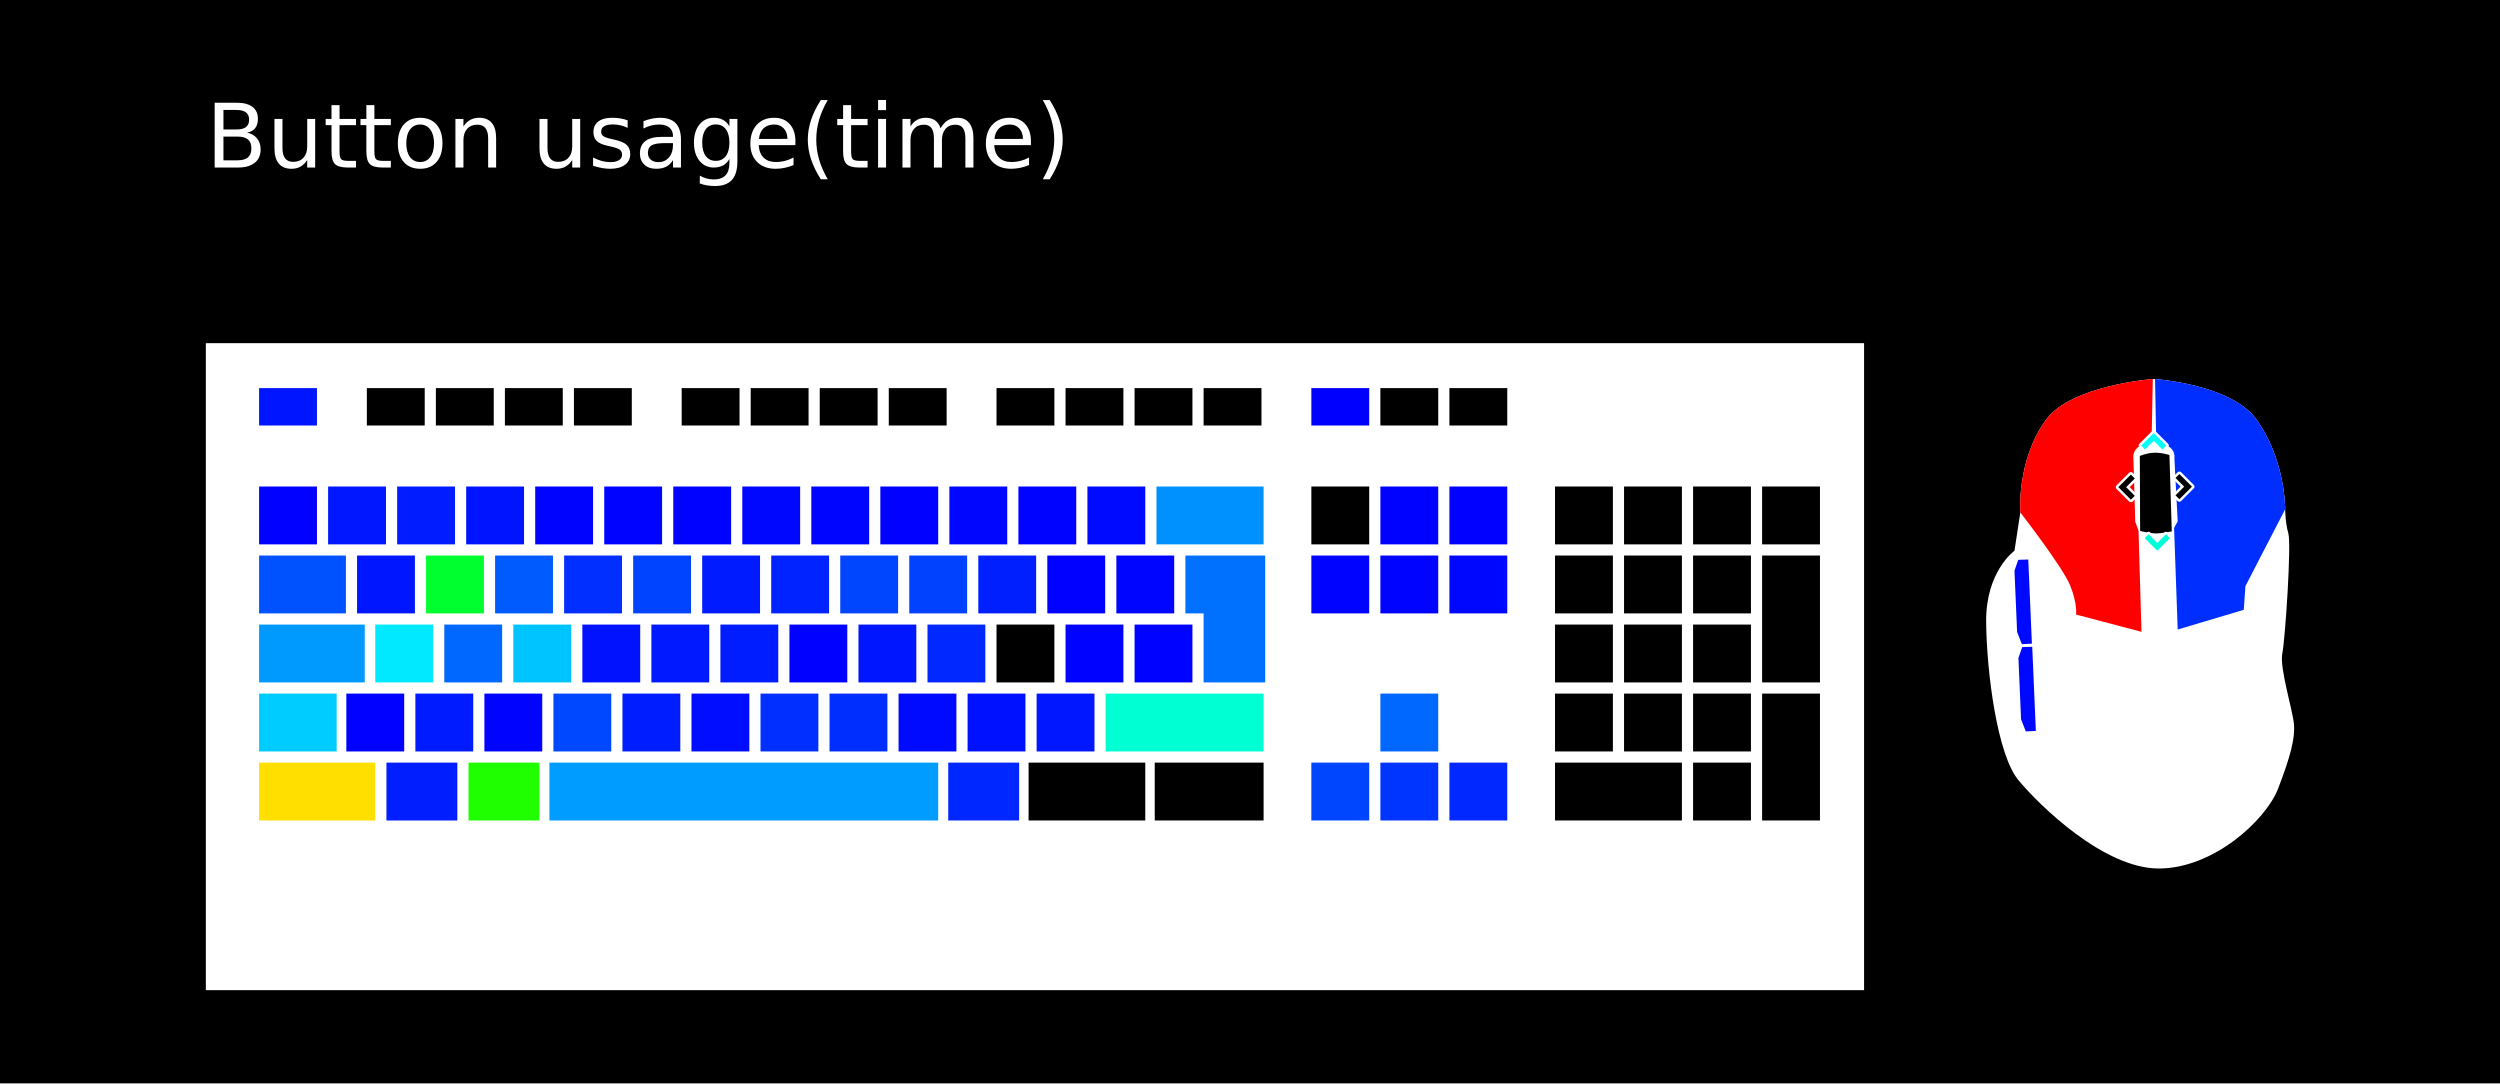
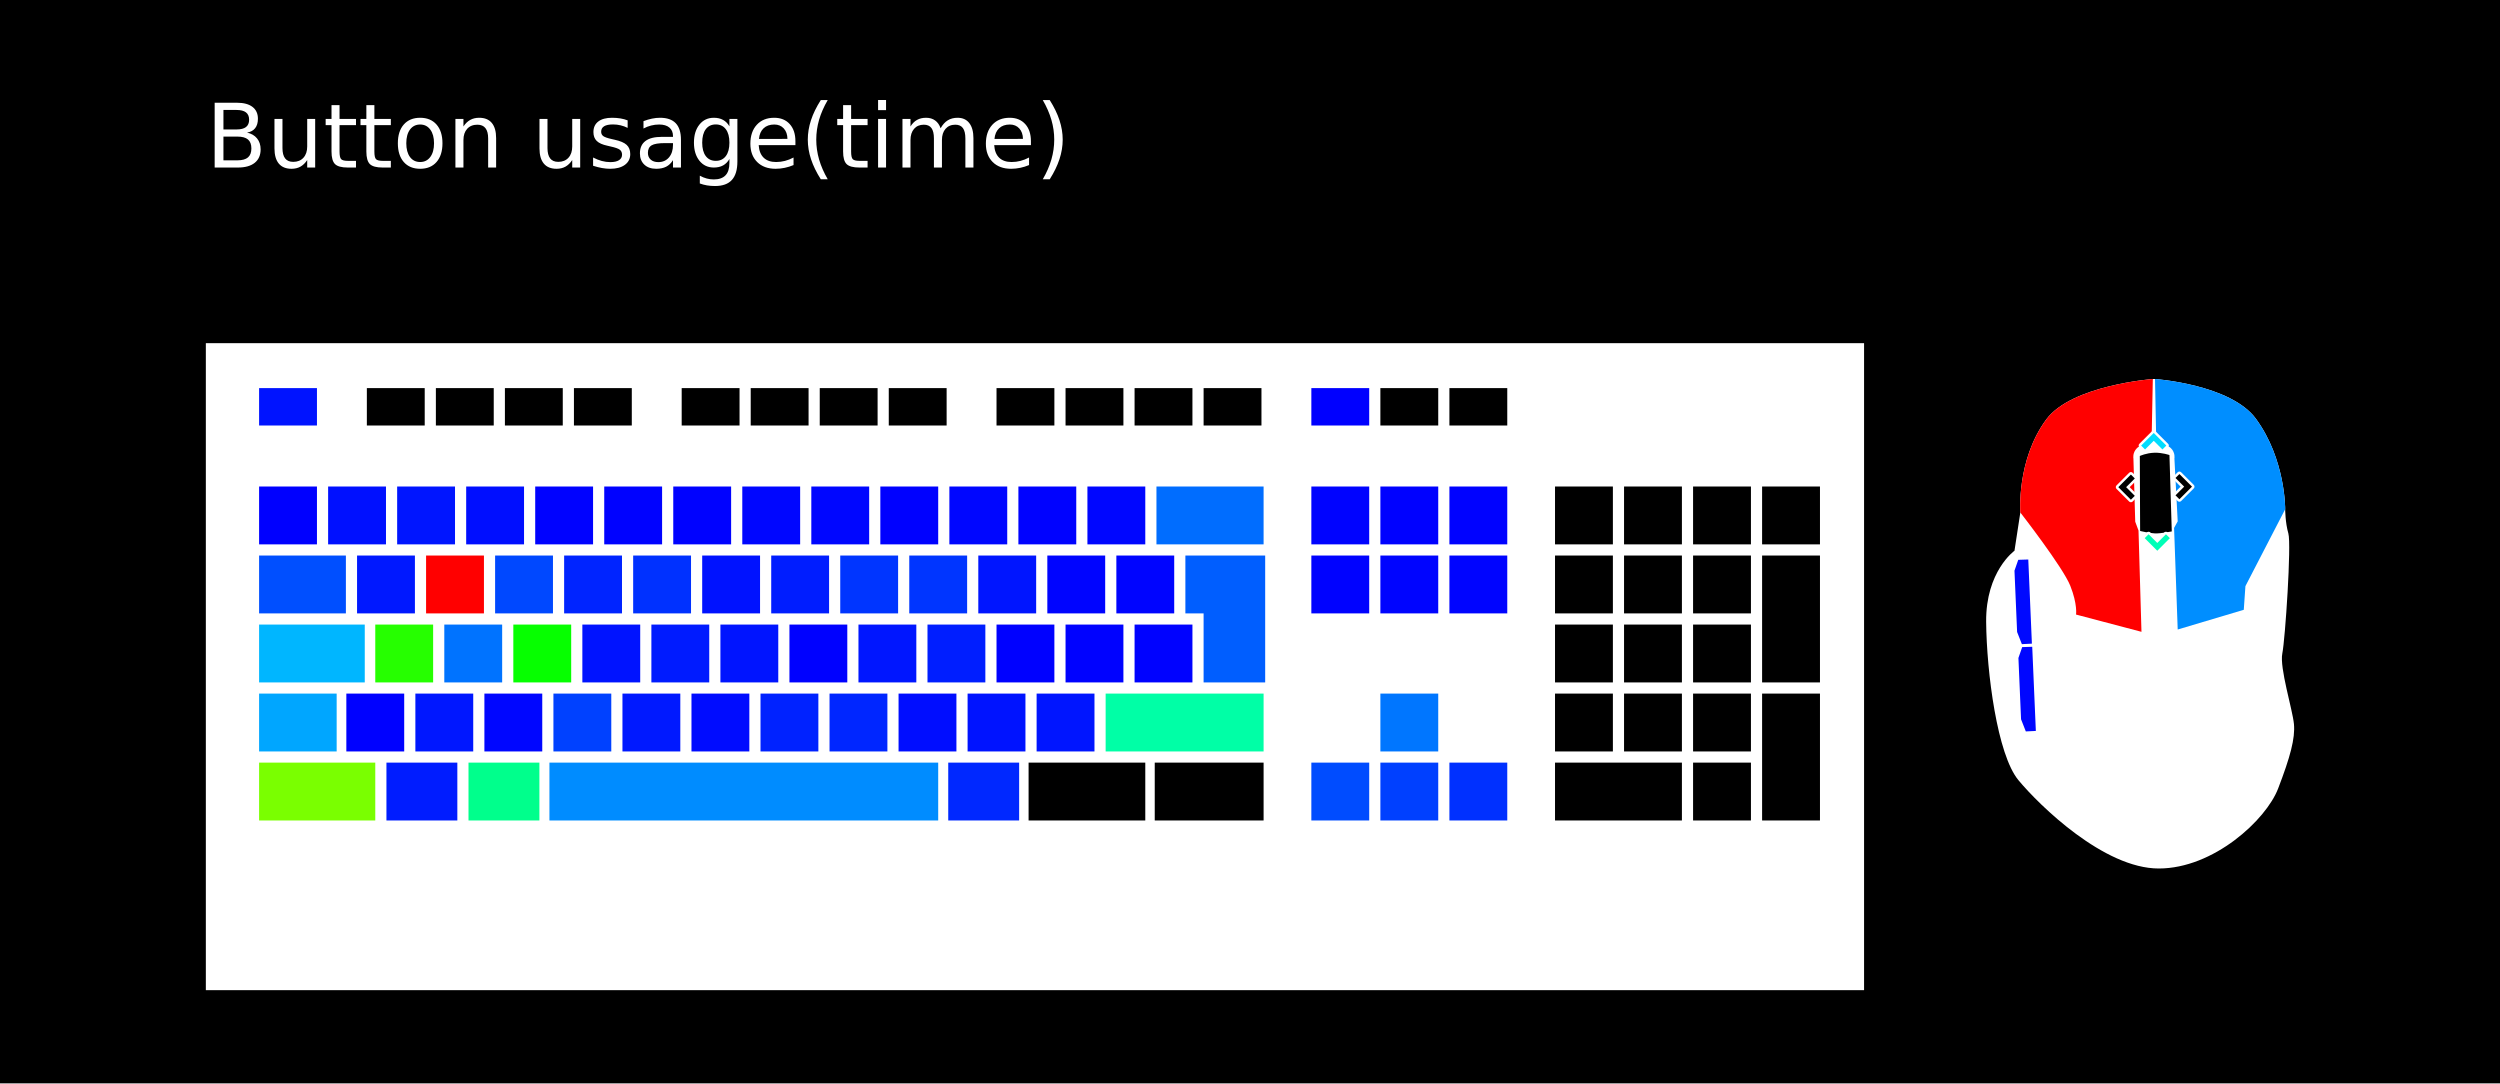
- <svg xmlns="http://www.w3.org/2000/svg" width="1500" height="650" id="svg1" space="preserve" viewBox="0 0 1500 650" version="1.1">
+ <svg xmlns="http://www.w3.org/2000/svg" id="svg1" height="650" viewBox="0 0 1500 650" version="1.1" width="1500" space="preserve">
  <defs id="defs1">
-     <rect y="37.872" width="1222.421" x="86.791" height="151.77" id="rect7" />
+     <rect width="1222.421" x="86.791" height="151.77" y="37.872" id="rect7" />
  </defs>
-   <g style="display:inline" id="BG">
-     <rect y="0" id="rect156" width="1500" style="fill:#000000;fill-opacity:1;stroke-width:6.464;stroke-linecap:round;stroke-linejoin:round" height="650" x="0" />
-     <rect id="rect1" y="205.904" height="388.192" x="123.504" style="display:inline;fill:#ffffff;fill-opacity:1;stroke-width:5.669;stroke-linecap:round;stroke-linejoin:round" width="994.938" />
-     <path style="display:inline;fill:#ffffff;fill-opacity:1;stroke-width:5.669;stroke-linecap:round;stroke-linejoin:round" id="path154" d="m 1291.688,227.404 c 0,0 -48.86,3.707 -64.008,24.361 -17.847,24.334 -15.484,55.723 -15.484,55.723 v 0.002 l -3.512,22.963 c 0,0 -17.271,12.335 -16.992,42.631 0.279,30.296 6.639,79.671 19.359,95.014 12.721,15.343 51.36,53.002 84.205,53.002 32.845,0 64.368,-29.082 71.621,-47.98 7.253,-18.899 10.321,-30.128 9.484,-38.775 -0.837,-8.648 -8.709,-33.726 -6.975,-42.248 1.734,-8.522 5.519,-65.547 3.627,-72.043 -1.892,-6.496 -1.893,-14.537 -1.893,-14.537 0,-0.168 0.242,-29.978 -17.555,-54.244 -15.148,-20.654 -60.557,-23.867 -60.557,-23.867 z" />
-     <text style="font-style:normal;font-variant:normal;font-weight:normal;font-stretch:normal;font-size:53.333px;line-height:1;font-family:'DejaVu Sans';-inkscape-font-specification:'DejaVu Sans';word-spacing:0px;writing-mode:lr-tb;direction:ltr;white-space:pre;shape-inside:url(#rect7);display:inline;fill:#ffffff;fill-opacity:1;stroke:none;stroke-width:2;stroke-linecap:round;stroke-linejoin:round;stroke-opacity:1;paint-order:normal" space="preserve" id="title" transform="translate(36.77526,22.12695)">
-       <tspan y="78.394" id="tspan1" x="86.791">Button usage </tspan>(time)</text>
+   <g id="BG" style="display:inline">
+     <rect y="0" style="fill:#000000;fill-opacity:1;stroke-width:6.464;stroke-linecap:round;stroke-linejoin:round" id="rect156" x="0" height="650" width="1500" />
+     <rect id="rect1" y="205.904" width="994.938" height="388.192" x="123.504" style="display:inline;fill:#ffffff;fill-opacity:1;stroke-width:5.669;stroke-linecap:round;stroke-linejoin:round" />
+     <path d="m 1291.688,227.404 c 0,0 -48.86,3.707 -64.008,24.361 -17.847,24.334 -15.484,55.723 -15.484,55.723 v 0.002 l -3.512,22.963 c 0,0 -17.271,12.335 -16.992,42.631 0.279,30.296 6.639,79.671 19.359,95.014 12.721,15.343 51.36,53.002 84.205,53.002 32.845,0 64.368,-29.082 71.621,-47.98 7.253,-18.899 10.321,-30.128 9.484,-38.775 -0.837,-8.648 -8.709,-33.726 -6.975,-42.248 1.734,-8.522 5.519,-65.547 3.627,-72.043 -1.892,-6.496 -1.893,-14.537 -1.893,-14.537 0,-0.168 0.242,-29.978 -17.555,-54.244 -15.148,-20.654 -60.557,-23.867 -60.557,-23.867 z" id="path154" style="display:inline;fill:#ffffff;fill-opacity:1;stroke-width:5.669;stroke-linecap:round;stroke-linejoin:round" />
+     <text id="title" style="font-style:normal;font-variant:normal;font-weight:normal;font-stretch:normal;font-size:53.333px;line-height:1;font-family:'DejaVu Sans';-inkscape-font-specification:'DejaVu Sans';word-spacing:0px;writing-mode:lr-tb;direction:ltr;white-space:pre;shape-inside:url(#rect7);display:inline;fill:#ffffff;fill-opacity:1;stroke:none;stroke-width:2;stroke-linecap:round;stroke-linejoin:round;stroke-opacity:1;paint-order:normal" transform="translate(36.77526,22.12695)" space="preserve">
+       <tspan x="86.791" y="78.394" id="tspan1">Button usage </tspan>(time)</text>
  </g>
-   <g id="buttons" style="fill:#000000;fill-opacity:1;stroke-width:0">
+   <g style="fill:#000000;fill-opacity:1;stroke-width:0" id="buttons">
    <path style="fill:#000000;fill-opacity:1;stroke-width:0;stroke-linecap:round;stroke-linejoin:round" d="m 869.644,232.863 h 34.716 v 22.442 h -34.716 z" id="KEY_PAUSE" />
    <path style="fill:#000000;fill-opacity:1;stroke-width:0;stroke-linecap:round;stroke-linejoin:round" id="KEY_SCROLLLOCK" d="m 828.228,232.863 h 34.716 v 22.442 h -34.716 z" />
-     <path style="fill:#0000FF;fill-opacity:1" id="KEY_SYSRQ" d="m 786.811,232.863 h 34.716 v 22.442 h -34.716 z" />
-     <path style="fill:#000000;fill-opacity:1;stroke-width:0;stroke-linecap:round;stroke-linejoin:round" d="m 722.16,232.863 h 34.716 v 22.442 h -34.716 z" id="KEY_F12" />
+     <path id="KEY_SYSRQ" d="m 786.811,232.863 h 34.716 v 22.442 h -34.716 z" style="fill:#0000FF;fill-opacity:1" />
+     <path d="m 722.16,232.863 h 34.716 v 22.442 h -34.716 z" style="fill:#000000;fill-opacity:1;stroke-width:0;stroke-linecap:round;stroke-linejoin:round" id="KEY_F12" />
    <path style="fill:#000000;fill-opacity:1;stroke-width:0;stroke-linecap:round;stroke-linejoin:round" d="m 680.744,232.863 h 34.716 v 22.442 h -34.716 z" id="KEY_F11" />
    <path id="KEY_F10" style="fill:#000000;fill-opacity:1;stroke-width:0;stroke-linecap:round;stroke-linejoin:round" d="m 639.327,232.863 h 34.716 v 22.442 h -34.716 z" />
-     <path d="m 597.911,232.863 h 34.716 v 22.442 h -34.716 z" id="KEY_F9" style="fill:#000000;fill-opacity:1;stroke-width:0;stroke-linecap:round;stroke-linejoin:round" />
-     <path d="m 533.259,232.863 h 34.716 v 22.442 h -34.716 z" style="fill:#000000;fill-opacity:1;stroke-width:0;stroke-linecap:round;stroke-linejoin:round" id="KEY_F8" />
-     <path d="m 491.843,232.863 h 34.716 v 22.442 h -34.716 z" style="fill:#000000;fill-opacity:1;stroke-width:0;stroke-linecap:round;stroke-linejoin:round" id="KEY_F7" />
-     <path id="KEY_F6" d="m 450.427,232.863 h 34.716 v 22.442 h -34.716 z" style="fill:#000000;fill-opacity:1;stroke-width:0;stroke-linecap:round;stroke-linejoin:round" />
+     <path style="fill:#000000;fill-opacity:1;stroke-width:0;stroke-linecap:round;stroke-linejoin:round" id="KEY_F9" d="m 597.911,232.863 h 34.716 v 22.442 h -34.716 z" />
+     <path id="KEY_F8" style="fill:#000000;fill-opacity:1;stroke-width:0;stroke-linecap:round;stroke-linejoin:round" d="m 533.259,232.863 h 34.716 v 22.442 h -34.716 z" />
+     <path id="KEY_F7" style="fill:#000000;fill-opacity:1;stroke-width:0;stroke-linecap:round;stroke-linejoin:round" d="m 491.843,232.863 h 34.716 v 22.442 h -34.716 z" />
+     <path d="m 450.427,232.863 h 34.716 v 22.442 h -34.716 z" id="KEY_F6" style="fill:#000000;fill-opacity:1;stroke-width:0;stroke-linecap:round;stroke-linejoin:round" />
    <path style="fill:#000000;fill-opacity:1;stroke-width:0;stroke-linecap:round;stroke-linejoin:round" d="m 409.01,232.863 h 34.716 v 22.442 h -34.716 z" id="KEY_F5" />
-     <path style="fill:#000000;fill-opacity:1;stroke-width:0;stroke-linecap:round;stroke-linejoin:round" d="m 344.359,232.863 h 34.716 v 22.442 h -34.716 z" id="KEY_F4" />
-     <path id="KEY_F3" style="fill:#000000;fill-opacity:1;stroke-width:0;stroke-linecap:round;stroke-linejoin:round" d="m 302.943,232.863 h 34.716 v 22.442 h -34.716 z" />
+     <path id="KEY_F4" style="fill:#000000;fill-opacity:1;stroke-width:0;stroke-linecap:round;stroke-linejoin:round" d="m 344.359,232.863 h 34.716 v 22.442 h -34.716 z" />
+     <path id="KEY_F3" d="m 302.943,232.863 h 34.716 v 22.442 h -34.716 z" style="fill:#000000;fill-opacity:1;stroke-width:0;stroke-linecap:round;stroke-linejoin:round" />
    <path style="fill:#000000;fill-opacity:1;stroke-width:0;stroke-linecap:round;stroke-linejoin:round" d="m 261.526,232.863 h 34.716 v 22.442 h -34.716 z" id="KEY_F2" />
-     <path id="KEY_F1" style="fill:#000000;fill-opacity:1;stroke-width:0;stroke-linecap:round;stroke-linejoin:round" d="m 220.11,232.863 h 34.716 v 22.442 H 220.11 Z" />
-     <path d="m 155.459,232.863 h 34.716 v 22.442 h -34.716 z" id="KEY_ESC" style="fill:#0015FF;fill-opacity:1" />
-     <path id="KEY_KPDOT" d="m 1015.848,457.571 h 34.716 v 34.716 h -34.716 z" style="fill:#000000;fill-opacity:1;stroke-width:0;stroke-linecap:round;stroke-linejoin:round" />
+     <path style="fill:#000000;fill-opacity:1;stroke-width:0;stroke-linecap:round;stroke-linejoin:round" d="m 220.11,232.863 h 34.716 v 22.442 H 220.11 Z" id="KEY_F1" />
+     <path style="fill:#0013FF;fill-opacity:1" id="KEY_ESC" d="m 155.459,232.863 h 34.716 v 22.442 h -34.716 z" />
+     <path d="m 1015.848,457.571 h 34.716 v 34.716 h -34.716 z" id="KEY_KPDOT" style="fill:#000000;fill-opacity:1;stroke-width:0;stroke-linecap:round;stroke-linejoin:round" />
    <path style="fill:#000000;fill-opacity:1;stroke-width:0;stroke-linecap:round;stroke-linejoin:round" d="m 933.015,457.571 h 76.132 v 34.716 h -76.132 z" id="KEY_KP0" />
-     <path style="fill:#0028FF;fill-opacity:1" d="m 869.644,457.571 h 34.716 v 34.716 h -34.716 z" id="KEY_RIGHT" />
-     <path d="m 828.228,457.571 h 34.716 v 34.716 h -34.716 z" style="fill:#0034FF;fill-opacity:1" id="KEY_DOWN" />
-     <path style="fill:#0045FF;fill-opacity:1" d="m 786.811,457.571 h 34.716 v 34.716 h -34.716 z" id="KEY_LEFT" />
-     <path d="m 692.842,457.571 h 65.315 v 34.716 h -65.315 z" id="KEY_RIGHTCTRL" style="fill:#000000;fill-opacity:1;stroke-width:0;stroke-linecap:round;stroke-linejoin:round" />
-     <path id="KEY_SPACE" style="fill:#009CFF;fill-opacity:1" d="M 329.663,457.571 H 562.922 V 492.288 H 329.663 Z" />
-     <path id="KEY_LEFTMETA" style="fill:#001EFF;fill-opacity:1" d="m 231.864,457.571 h 42.538 V 492.288 H 231.864 Z" />
-     <path style="fill:#FFDF00;fill-opacity:1" id="KEY_LEFTCTRL" d="M 155.459,457.571 H 225.164 v 34.716 h -69.705 z" />
-     <path d="m 1057.264,416.155 h 34.716 v 76.132 h -34.716 z" style="fill:#000000;fill-opacity:1;stroke-width:0;stroke-linecap:round;stroke-linejoin:round" id="KEY_KPENTER" />
-     <path d="m 1015.848,416.155 h 34.716 v 34.716 h -34.716 z" id="KEY_KP3" style="fill:#000000;fill-opacity:1;stroke-width:0;stroke-linecap:round;stroke-linejoin:round" />
-     <path d="m 974.431,416.155 h 34.716 v 34.716 h -34.716 z" id="KEY_KP2" style="fill:#000000;fill-opacity:1;stroke-width:0;stroke-linecap:round;stroke-linejoin:round" />
+     <path style="fill:#0030FF;fill-opacity:1" d="m 869.644,457.571 h 34.716 v 34.716 h -34.716 z" id="KEY_RIGHT" />
+     <path id="KEY_DOWN" style="fill:#0040FF;fill-opacity:1" d="m 828.228,457.571 h 34.716 v 34.716 h -34.716 z" />
+     <path style="fill:#004CFF;fill-opacity:1" id="KEY_LEFT" d="m 786.811,457.571 h 34.716 v 34.716 h -34.716 z" />
+     <path style="fill:#000000;fill-opacity:1;stroke-width:0;stroke-linecap:round;stroke-linejoin:round" id="KEY_RIGHTCTRL" d="m 692.842,457.571 h 65.315 v 34.716 h -65.315 z" />
+     <path d="M 329.663,457.571 H 562.922 V 492.288 H 329.663 Z" style="fill:#008CFF;fill-opacity:1" id="KEY_SPACE" />
+     <path d="m 231.864,457.571 h 42.538 V 492.288 H 231.864 Z" id="KEY_LEFTMETA" style="fill:#001CFF;fill-opacity:1" />
+     <path id="KEY_LEFTCTRL" d="M 155.459,457.571 H 225.164 v 34.716 h -69.705 z" style="fill:#7AFF00;fill-opacity:1" />
+     <path style="fill:#000000;fill-opacity:1;stroke-width:0;stroke-linecap:round;stroke-linejoin:round" id="KEY_KPENTER" d="m 1057.264,416.155 h 34.716 v 76.132 h -34.716 z" />
+     <path id="KEY_KP3" style="fill:#000000;fill-opacity:1;stroke-width:0;stroke-linecap:round;stroke-linejoin:round" d="m 1015.848,416.155 h 34.716 v 34.716 h -34.716 z" />
+     <path style="fill:#000000;fill-opacity:1;stroke-width:0;stroke-linecap:round;stroke-linejoin:round" d="m 974.431,416.155 h 34.716 v 34.716 h -34.716 z" id="KEY_KP2" />
    <path style="fill:#000000;fill-opacity:1;stroke-width:0;stroke-linecap:round;stroke-linejoin:round" d="m 933.015,416.155 h 34.716 v 34.716 h -34.716 z" id="KEY_KP1" />
-     <path id="KEY_UP" d="m 828.228,416.155 h 34.716 v 34.716 h -34.716 z" style="fill:#0068FF;fill-opacity:1" />
-     <path id="KEY_RIGHTSHIFT" d="m 663.385,416.155 h 94.771 v 34.716 h -94.771 z" style="fill:#00FFD2;fill-opacity:1" />
-     <path style="fill:#0017FF;fill-opacity:1" id="KEY_SLASH" d="m 621.969,416.155 h 34.716 v 34.716 h -34.716 z" />
-     <path d="m 580.553,416.155 h 34.716 v 34.716 h -34.716 z" style="fill:#0011FF;fill-opacity:1" id="KEY_DOT" />
-     <path style="fill:#000AFF;fill-opacity:1" id="KEY_COMMA" d="m 539.136,416.155 h 34.716 v 34.716 h -34.716 z" />
-     <path id="KEY_M" d="m 497.72,416.155 h 34.716 v 34.716 h -34.716 z" style="fill:#002EFF;fill-opacity:1" />
-     <path style="fill:#002FFF;fill-opacity:1" d="m 456.304,416.155 h 34.716 v 34.716 h -34.716 z" id="KEY_N" />
-     <path d="m 414.887,416.155 h 34.716 v 34.716 h -34.716 z" id="KEY_B" style="fill:#000DFF;fill-opacity:1" />
-     <path d="m 373.471,416.155 h 34.716 v 34.716 h -34.716 z" style="fill:#001DFF;fill-opacity:1" id="KEY_V" />
-     <path style="fill:#0048FF;fill-opacity:1" id="KEY_C" d="m 332.055,416.155 h 34.716 v 34.716 H 332.055 Z" />
-     <path d="m 290.638,416.155 h 34.716 v 34.716 h -34.716 z" id="KEY_X" style="fill:#0004FF;fill-opacity:1" />
-     <path d="m 249.222,416.155 h 34.716 v 34.716 h -34.716 z" style="fill:#001BFF;fill-opacity:1" id="KEY_Z" />
-     <path style="fill:#0001FF;fill-opacity:1" d="m 207.806,416.155 h 34.716 v 34.716 h -34.716 z" id="KEY_102ND" />
-     <path id="KEY_LEFTSHIFT" d="m 155.459,416.155 h 46.536 v 34.716 h -46.536 z" style="fill:#00CCFF;fill-opacity:1" />
-     <path id="KEY_KP6" style="fill:#000000;fill-opacity:1;stroke-width:0;stroke-linecap:round;stroke-linejoin:round" d="m 1015.848,374.739 h 34.716 v 34.716 h -34.716 z" />
-     <path id="KEY_KP5" style="fill:#000000;fill-opacity:1;stroke-width:0;stroke-linecap:round;stroke-linejoin:round" d="m 974.431,374.739 h 34.716 v 34.716 h -34.716 z" />
-     <path style="fill:#000000;fill-opacity:1;stroke-width:0;stroke-linecap:round;stroke-linejoin:round" d="m 933.015,374.739 h 34.716 v 34.716 h -34.716 z" id="KEY_KP4" />
-     <path id="KEY_BACKSLASH" style="fill:#0002FF;fill-opacity:1" d="m 680.744,374.739 h 34.716 v 34.716 h -34.716 z" />
-     <path id="KEY_APOSTROPHE" style="fill:#0002FF;fill-opacity:1" d="m 639.327,374.739 h 34.716 v 34.716 h -34.716 z" />
-     <path d="m 597.911,374.739 h 34.716 v 34.716 h -34.716 z" id="KEY_SEMICOLON" style="fill:#000000;fill-opacity:1;stroke-width:0;stroke-linecap:round;stroke-linejoin:round" />
-     <path d="m 556.495,374.739 h 34.716 v 34.716 h -34.716 z" style="fill:#0028FF;fill-opacity:1" id="KEY_L" />
-     <path d="m 515.078,374.739 h 34.716 v 34.716 h -34.716 z" id="KEY_K" style="fill:#0016FF;fill-opacity:1" />
-     <path style="fill:#0001FF;fill-opacity:1" id="KEY_J" d="m 473.662,374.739 h 34.716 v 34.716 h -34.716 z" />
-     <path style="fill:#001DFF;fill-opacity:1" d="m 432.246,374.739 h 34.716 v 34.716 H 432.246 Z" id="KEY_H" />
-     <path id="KEY_G" style="fill:#0019FF;fill-opacity:1" d="m 390.829,374.739 h 34.716 v 34.716 h -34.716 z" />
-     <path style="fill:#0012FF;fill-opacity:1" d="m 349.413,374.739 h 34.716 v 34.716 h -34.716 z" id="KEY_F" />
-     <path d="m 307.997,374.739 h 34.716 v 34.716 h -34.716 z" id="KEY_D" style="fill:#00C4FF;fill-opacity:1" />
-     <path id="KEY_S" d="m 266.58,374.739 h 34.716 v 34.716 h -34.716 z" style="fill:#0067FF;fill-opacity:1" />
-     <path style="fill:#00E9FF;fill-opacity:1" d="m 225.164,374.739 h 34.716 v 34.716 H 225.164 Z" id="KEY_A" />
-     <path id="KEY_CAPSLOCK" style="fill:#009AFF;fill-opacity:1" d="m 155.459,374.739 h 63.399 v 34.716 h -63.399 z" />
-     <path id="KEY_KPPLUS" style="fill:#000000;fill-opacity:1;stroke-width:0;stroke-linecap:round;stroke-linejoin:round" d="m 1057.264,333.322 h 34.716 v 76.132 h -34.716 z" />
-     <path d="m 1015.848,333.322 h 34.716 v 34.716 h -34.716 z" style="fill:#000000;fill-opacity:1;stroke-width:0;stroke-linecap:round;stroke-linejoin:round" id="KEY_KP9" />
+     <path id="KEY_UP" d="m 828.228,416.155 h 34.716 v 34.716 h -34.716 z" style="fill:#0076FF;fill-opacity:1" />
+     <path d="m 663.385,416.155 h 94.771 v 34.716 h -94.771 z" id="KEY_RIGHTSHIFT" style="fill:#00FFA6;fill-opacity:1" />
+     <path style="fill:#0015FF;fill-opacity:1" d="m 621.969,416.155 h 34.716 v 34.716 h -34.716 z" id="KEY_SLASH" />
+     <path style="fill:#0013FF;fill-opacity:1" d="m 580.553,416.155 h 34.716 v 34.716 h -34.716 z" id="KEY_DOT" />
+     <path id="KEY_COMMA" d="m 539.136,416.155 h 34.716 v 34.716 h -34.716 z" style="fill:#000DFF;fill-opacity:1" />
+     <path d="m 497.72,416.155 h 34.716 v 34.716 h -34.716 z" id="KEY_M" style="fill:#0026FF;fill-opacity:1" />
+     <path d="m 456.304,416.155 h 34.716 v 34.716 h -34.716 z" id="KEY_N" style="fill:#0022FF;fill-opacity:1" />
+     <path style="fill:#000CFF;fill-opacity:1" d="m 414.887,416.155 h 34.716 v 34.716 h -34.716 z" id="KEY_B" />
+     <path id="KEY_V" d="m 373.471,416.155 h 34.716 v 34.716 h -34.716 z" style="fill:#0019FF;fill-opacity:1" />
+     <path id="KEY_C" style="fill:#0041FF;fill-opacity:1" d="m 332.055,416.155 h 34.716 v 34.716 H 332.055 Z" />
+     <path style="fill:#0006FF;fill-opacity:1" d="m 290.638,416.155 h 34.716 v 34.716 h -34.716 z" id="KEY_X" />
+     <path style="fill:#0017FF;fill-opacity:1" d="m 249.222,416.155 h 34.716 v 34.716 h -34.716 z" id="KEY_Z" />
+     <path d="m 207.806,416.155 h 34.716 v 34.716 h -34.716 z" id="KEY_102ND" style="fill:#0001FF;fill-opacity:1" />
+     <path style="fill:#00A6FF;fill-opacity:1" id="KEY_LEFTSHIFT" d="m 155.459,416.155 h 46.536 v 34.716 h -46.536 z" />
+     <path id="KEY_KP6" d="m 1015.848,374.739 h 34.716 v 34.716 h -34.716 z" style="fill:#000000;fill-opacity:1;stroke-width:0;stroke-linecap:round;stroke-linejoin:round" />
+     <path d="m 974.431,374.739 h 34.716 v 34.716 h -34.716 z" id="KEY_KP5" style="fill:#000000;fill-opacity:1;stroke-width:0;stroke-linecap:round;stroke-linejoin:round" />
+     <path style="fill:#000000;fill-opacity:1;stroke-width:0;stroke-linecap:round;stroke-linejoin:round" id="KEY_KP4" d="m 933.015,374.739 h 34.716 v 34.716 h -34.716 z" />
+     <path id="KEY_BACKSLASH" d="m 680.744,374.739 h 34.716 v 34.716 h -34.716 z" style="fill:#0002FF;fill-opacity:1" />
+     <path d="m 639.327,374.739 h 34.716 v 34.716 h -34.716 z" style="fill:#0002FF;fill-opacity:1" id="KEY_APOSTROPHE" />
+     <path style="fill:#0001FF;fill-opacity:1" id="KEY_SEMICOLON" d="m 597.911,374.739 h 34.716 v 34.716 h -34.716 z" />
+     <path id="KEY_L" d="m 556.495,374.739 h 34.716 v 34.716 h -34.716 z" style="fill:#001EFF;fill-opacity:1" />
+     <path style="fill:#0016FF;fill-opacity:1" id="KEY_K" d="m 515.078,374.739 h 34.716 v 34.716 h -34.716 z" />
+     <path d="m 473.662,374.739 h 34.716 v 34.716 h -34.716 z" id="KEY_J" style="fill:#0001FF;fill-opacity:1" />
+     <path style="fill:#0014FF;fill-opacity:1" d="m 432.246,374.739 h 34.716 v 34.716 H 432.246 Z" id="KEY_H" />
+     <path d="m 390.829,374.739 h 34.716 v 34.716 h -34.716 z" id="KEY_G" style="fill:#001BFF;fill-opacity:1" />
+     <path id="KEY_F" d="m 349.413,374.739 h 34.716 v 34.716 h -34.716 z" style="fill:#0013FF;fill-opacity:1" />
+     <path id="KEY_D" d="m 307.997,374.739 h 34.716 v 34.716 h -34.716 z" style="fill:#06FF00;fill-opacity:1" />
+     <path d="m 266.58,374.739 h 34.716 v 34.716 h -34.716 z" style="fill:#0073FF;fill-opacity:1" id="KEY_S" />
+     <path style="fill:#26FF00;fill-opacity:1" d="m 225.164,374.739 h 34.716 v 34.716 H 225.164 Z" id="KEY_A" />
+     <path id="KEY_CAPSLOCK" style="fill:#00B6FF;fill-opacity:1" d="m 155.459,374.739 h 63.399 v 34.716 h -63.399 z" />
+     <path d="m 1057.264,333.322 h 34.716 v 76.132 h -34.716 z" style="fill:#000000;fill-opacity:1;stroke-width:0;stroke-linecap:round;stroke-linejoin:round" id="KEY_KPPLUS" />
+     <path style="fill:#000000;fill-opacity:1;stroke-width:0;stroke-linecap:round;stroke-linejoin:round" d="m 1015.848,333.322 h 34.716 v 34.716 h -34.716 z" id="KEY_KP9" />
    <path style="fill:#000000;fill-opacity:1;stroke-width:0;stroke-linecap:round;stroke-linejoin:round" id="KEY_KP8" d="m 974.431,333.322 h 34.716 v 34.716 h -34.716 z" />
-     <path id="KEY_KP7" style="fill:#000000;fill-opacity:1;stroke-width:0;stroke-linecap:round;stroke-linejoin:round" d="m 933.015,333.322 h 34.716 v 34.716 h -34.716 z" />
-     <path id="KEY_PAGEDOWN" style="fill:#0007FF;fill-opacity:1" d="m 869.644,333.322 h 34.716 v 34.716 h -34.716 z" />
-     <path id="KEY_END" d="m 828.228,333.322 h 34.716 v 34.716 h -34.716 z" style="fill:#0003FF;fill-opacity:1" />
-     <path style="fill:#0003FF;fill-opacity:1" d="m 786.811,333.322 h 34.716 v 34.716 h -34.716 z" id="KEY_DELETE" />
-     <path d="m 711.229,333.323 v 34.717 h 10.93 v 41.416 h 36.949 v -76.133 h -13.162 -23.787 z" style="fill:#0071FF;fill-opacity:1" id="KEY_ENTER" />
-     <path style="fill:#0005FF;fill-opacity:1" id="KEY_RIGHTBRACE" d="m 669.813,333.322 h 34.716 v 34.716 h -34.716 z" />
-     <path id="KEY_LEFTBRACE" style="fill:#0001FF;fill-opacity:1" d="m 628.396,333.322 h 34.716 v 34.716 h -34.716 z" />
-     <path d="m 586.98,333.322 h 34.716 v 34.716 h -34.716 z" style="fill:#001FFF;fill-opacity:1" id="KEY_P" />
-     <path d="m 545.564,333.322 h 34.716 v 34.716 h -34.716 z" style="fill:#0042FF;fill-opacity:1" id="KEY_O" />
-     <path d="m 504.147,333.322 h 34.716 v 34.716 h -34.716 z" style="fill:#0045FF;fill-opacity:1" id="KEY_I" />
-     <path id="KEY_U" d="m 462.731,333.322 h 34.716 v 34.716 h -34.716 z" style="fill:#0023FF;fill-opacity:1" />
-     <path style="fill:#001BFF;fill-opacity:1" d="m 421.315,333.322 h 34.716 v 34.716 h -34.716 z" id="KEY_Y" />
-     <path style="fill:#0044FF;fill-opacity:1" d="m 379.898,333.322 h 34.716 v 34.716 h -34.716 z" id="KEY_T" />
-     <path style="fill:#002FFF;fill-opacity:1" d="m 338.482,333.322 h 34.716 v 34.716 H 338.482 Z" id="KEY_R" />
-     <path style="fill:#005BFF;fill-opacity:1" id="KEY_E" d="M 297.066,333.322 H 331.782 v 34.716 h -34.716 z" />
-     <path style="fill:#00FF2F;fill-opacity:1" id="KEY_W" d="m 255.649,333.322 h 34.716 v 34.716 h -34.716 z" />
-     <path d="m 214.233,333.322 h 34.716 v 34.716 h -34.716 z" id="KEY_Q" style="fill:#0016FF;fill-opacity:1" />
-     <path style="fill:#0051FF;fill-opacity:1" id="KEY_TAB" d="m 155.459,333.322 h 52.074 v 34.716 h -52.074 z" />
-     <path d="m 1057.264,291.906 h 34.716 v 34.716 h -34.716 z" id="KEY_KPMINUS" style="fill:#000000;fill-opacity:1;stroke-width:0;stroke-linecap:round;stroke-linejoin:round" />
-     <path id="KEY_KPASTERISK" d="m 1015.848,291.906 h 34.716 v 34.716 h -34.716 z" style="fill:#000000;fill-opacity:1;stroke-width:0;stroke-linecap:round;stroke-linejoin:round" />
+     <path style="fill:#000000;fill-opacity:1;stroke-width:0;stroke-linecap:round;stroke-linejoin:round" d="m 933.015,333.322 h 34.716 v 34.716 h -34.716 z" id="KEY_KP7" />
+     <path d="m 869.644,333.322 h 34.716 v 34.716 h -34.716 z" id="KEY_PAGEDOWN" style="fill:#0004FF;fill-opacity:1" />
+     <path id="KEY_END" d="m 828.228,333.322 h 34.716 v 34.716 h -34.716 z" style="fill:#0004FF;fill-opacity:1" />
+     <path d="m 786.811,333.322 h 34.716 v 34.716 h -34.716 z" style="fill:#0002FF;fill-opacity:1" id="KEY_DELETE" />
+     <path id="KEY_ENTER" style="fill:#005EFF;fill-opacity:1" d="m 711.229,333.323 v 34.717 h 10.93 v 41.416 h 36.949 v -76.133 h -13.162 -23.787 z" />
+     <path style="fill:#0004FF;fill-opacity:1" d="m 669.813,333.322 h 34.716 v 34.716 h -34.716 z" id="KEY_RIGHTBRACE" />
+     <path id="KEY_LEFTBRACE" d="m 628.396,333.322 h 34.716 v 34.716 h -34.716 z" style="fill:#0004FF;fill-opacity:1" />
+     <path d="m 586.98,333.322 h 34.716 v 34.716 h -34.716 z" style="fill:#0015FF;fill-opacity:1" id="KEY_P" />
+     <path style="fill:#0035FF;fill-opacity:1" d="m 545.564,333.322 h 34.716 v 34.716 h -34.716 z" id="KEY_O" />
+     <path style="fill:#0035FF;fill-opacity:1" d="m 504.147,333.322 h 34.716 v 34.716 h -34.716 z" id="KEY_I" />
+     <path style="fill:#001DFF;fill-opacity:1" id="KEY_U" d="m 462.731,333.322 h 34.716 v 34.716 h -34.716 z" />
+     <path d="m 421.315,333.322 h 34.716 v 34.716 h -34.716 z" id="KEY_Y" style="fill:#0012FF;fill-opacity:1" />
+     <path id="KEY_T" d="m 379.898,333.322 h 34.716 v 34.716 h -34.716 z" style="fill:#0031FF;fill-opacity:1" />
+     <path id="KEY_R" style="fill:#0024FF;fill-opacity:1" d="m 338.482,333.322 h 34.716 v 34.716 H 338.482 Z" />
+     <path style="fill:#0048FF;fill-opacity:1" d="M 297.066,333.322 H 331.782 v 34.716 h -34.716 z" id="KEY_E" />
+     <path style="fill:#FF0000;fill-opacity:1" d="m 255.649,333.322 h 34.716 v 34.716 h -34.716 z" id="KEY_W" />
+     <path id="KEY_Q" d="m 214.233,333.322 h 34.716 v 34.716 h -34.716 z" style="fill:#0018FF;fill-opacity:1" />
+     <path style="fill:#004FFF;fill-opacity:1" id="KEY_TAB" d="m 155.459,333.322 h 52.074 v 34.716 h -52.074 z" />
+     <path id="KEY_KPMINUS" d="m 1057.264,291.906 h 34.716 v 34.716 h -34.716 z" style="fill:#000000;fill-opacity:1;stroke-width:0;stroke-linecap:round;stroke-linejoin:round" />
+     <path d="m 1015.848,291.906 h 34.716 v 34.716 h -34.716 z" id="KEY_KPASTERISK" style="fill:#000000;fill-opacity:1;stroke-width:0;stroke-linecap:round;stroke-linejoin:round" />
    <path style="fill:#000000;fill-opacity:1;stroke-width:0;stroke-linecap:round;stroke-linejoin:round" d="m 974.431,291.906 h 34.716 v 34.716 h -34.716 z" id="KEY_KPSLASH" />
-     <path d="m 933.015,291.906 h 34.716 v 34.716 h -34.716 z" id="KEY_NUMLOCK" style="fill:#000000;fill-opacity:1;stroke-width:0;stroke-linecap:round;stroke-linejoin:round" />
-     <path d="m 869.644,291.906 h 34.716 v 34.716 h -34.716 z" id="KEY_PAGEUP" style="fill:#0001FF;fill-opacity:1" />
-     <path d="m 828.228,291.906 h 34.716 v 34.716 h -34.716 z" id="KEY_HOME" style="fill:#0002FF;fill-opacity:1" />
-     <path id="KEY_INSERT" style="fill:#000000;fill-opacity:1;stroke-width:0;stroke-linecap:round;stroke-linejoin:round" d="m 786.811,291.906 h 34.716 v 34.716 h -34.716 z" />
-     <path id="KEY_BACKSPACE" d="m 693.871,291.906 h 64.286 v 34.716 h -64.286 z" style="fill:#0091FF;fill-opacity:1" />
-     <path id="KEY_EQUAL" d="m 652.454,291.906 h 34.716 v 34.716 h -34.716 z" style="fill:#000AFF;fill-opacity:1" />
-     <path d="m 611.038,291.906 h 34.716 v 34.716 h -34.716 z" id="KEY_MINUS" style="fill:#0003FF;fill-opacity:1" />
-     <path style="fill:#0006FF;fill-opacity:1" d="m 569.622,291.906 h 34.716 v 34.716 h -34.716 z" id="KEY_0" />
-     <path style="fill:#0001FF;fill-opacity:1" d="m 528.205,291.906 h 34.716 v 34.716 h -34.716 z" id="KEY_9" />
-     <path d="m 486.789,291.906 h 34.716 v 34.716 h -34.716 z" style="fill:#0005FF;fill-opacity:1" id="KEY_8" />
-     <path id="KEY_7" style="fill:#0007FF;fill-opacity:1" d="m 445.373,291.906 h 34.716 v 34.716 H 445.373 Z" />
-     <path style="fill:#0002FF;fill-opacity:1" d="m 403.956,291.906 h 34.716 v 34.716 h -34.716 z" id="KEY_6" />
-     <path d="m 362.54,291.906 h 34.716 v 34.716 h -34.716 z" id="KEY_5" style="fill:#0003FF;fill-opacity:1" />
-     <path d="m 321.124,291.906 h 34.716 v 34.716 h -34.716 z" style="fill:#0004FF;fill-opacity:1" id="KEY_4" />
-     <path d="m 279.708,291.906 h 34.716 v 34.716 h -34.716 z" style="fill:#0014FF;fill-opacity:1" id="KEY_3" />
-     <path id="KEY_2" style="fill:#001CFF;fill-opacity:1" d="m 238.291,291.906 h 34.716 v 34.716 H 238.291 Z" />
-     <path d="m 196.875,291.906 h 34.716 v 34.716 h -34.716 z" style="fill:#0017FF;fill-opacity:1" id="KEY_1" />
-     <path d="m 155.459,291.906 h 34.716 v 34.716 h -34.716 z" style="fill:#0001FF;fill-opacity:1" id="KEY_GRAVE" />
-     <path style="fill:#1FFF00;fill-opacity:1" id="KEY_LEFTALT" d="m 281.102,457.571 h 42.538 v 34.716 h -42.538 z" />
-     <path id="KEY_RIGHTALT" style="fill:#0027FF;fill-opacity:1" d="m 568.944,457.571 h 42.538 v 34.716 h -42.538 z" />
-     <path style="fill:#002EFF;fill-opacity:1" id="BTN_RIGHT" d="m 1293.01,227.405 c 0,0 45.409,3.213 60.556,23.867 17.847,24.334 17.555,54.244 17.555,54.244 l -23.867,46.157 -0.986,14.202 -39.648,11.835 -2.17,-60.951 2.17,-3.945 -1.972,-37.675 c 0,0 0.69,-3.452 -2.071,-6.213 -2.995,-2.995 -8.778,-1.677 -8.778,-1.677 z" />
+     <path id="KEY_NUMLOCK" d="m 933.015,291.906 h 34.716 v 34.716 h -34.716 z" style="fill:#000000;fill-opacity:1;stroke-width:0;stroke-linecap:round;stroke-linejoin:round" />
+     <path d="m 869.644,291.906 h 34.716 v 34.716 h -34.716 z" id="KEY_PAGEUP" style="fill:#0002FF;fill-opacity:1" />
+     <path d="m 828.228,291.906 h 34.716 v 34.716 h -34.716 z" id="KEY_HOME" style="fill:#0001FF;fill-opacity:1" />
+     <path id="KEY_INSERT" d="m 786.811,291.906 h 34.716 v 34.716 h -34.716 z" style="fill:#0003FF;fill-opacity:1" />
+     <path d="m 693.871,291.906 h 64.286 v 34.716 h -64.286 z" style="fill:#006DFF;fill-opacity:1" id="KEY_BACKSPACE" />
+     <path style="fill:#0006FF;fill-opacity:1" d="m 652.454,291.906 h 34.716 v 34.716 h -34.716 z" id="KEY_EQUAL" />
+     <path id="KEY_MINUS" d="m 611.038,291.906 h 34.716 v 34.716 h -34.716 z" style="fill:#0002FF;fill-opacity:1" />
+     <path d="m 569.622,291.906 h 34.716 v 34.716 h -34.716 z" id="KEY_0" style="fill:#0006FF;fill-opacity:1" />
+     <path d="m 528.205,291.906 h 34.716 v 34.716 h -34.716 z" style="fill:#0001FF;fill-opacity:1" id="KEY_9" />
+     <path style="fill:#0006FF;fill-opacity:1" id="KEY_8" d="m 486.789,291.906 h 34.716 v 34.716 h -34.716 z" />
+     <path d="m 445.373,291.906 h 34.716 v 34.716 H 445.373 Z" style="fill:#0006FF;fill-opacity:1" id="KEY_7" />
+     <path id="KEY_6" style="fill:#0002FF;fill-opacity:1" d="m 403.956,291.906 h 34.716 v 34.716 h -34.716 z" />
+     <path style="fill:#0002FF;fill-opacity:1" id="KEY_5" d="m 362.54,291.906 h 34.716 v 34.716 h -34.716 z" />
+     <path style="fill:#0002FF;fill-opacity:1" d="m 321.124,291.906 h 34.716 v 34.716 h -34.716 z" id="KEY_4" />
+     <path style="fill:#000EFF;fill-opacity:1" id="KEY_3" d="m 279.708,291.906 h 34.716 v 34.716 h -34.716 z" />
+     <path style="fill:#0015FF;fill-opacity:1" d="m 238.291,291.906 h 34.716 v 34.716 H 238.291 Z" id="KEY_2" />
+     <path d="m 196.875,291.906 h 34.716 v 34.716 h -34.716 z" id="KEY_1" style="fill:#0010FF;fill-opacity:1" />
+     <path d="m 155.459,291.906 h 34.716 v 34.716 h -34.716 z" id="KEY_GRAVE" style="fill:#0000FF;fill-opacity:1" />
+     <path d="m 281.102,457.571 h 42.538 v 34.716 h -42.538 z" style="fill:#00FF8C;fill-opacity:1" id="KEY_LEFTALT" />
+     <path d="m 568.944,457.571 h 42.538 v 34.716 h -42.538 z" id="KEY_RIGHTALT" style="fill:#0028FF;fill-opacity:1" />
+     <path style="fill:#008EFF;fill-opacity:1" id="BTN_RIGHT" d="m 1293.01,227.405 c 0,0 45.409,3.213 60.556,23.867 17.847,24.334 17.555,54.244 17.555,54.244 l -23.867,46.157 -0.986,14.202 -39.648,11.835 -2.17,-60.951 2.17,-3.945 -1.972,-37.675 c 0,0 0.69,-3.452 -2.071,-6.213 -2.995,-2.995 -8.778,-1.677 -8.778,-1.677 z" />
    <path d="m 1291.688,227.405 c 0,0 -48.861,3.707 -64.008,24.361 -17.847,24.334 -15.484,55.724 -15.484,55.724 0,0 25.581,32.871 29.982,43.987 4.402,11.116 3.452,17.26 3.452,17.26 l 39.253,10.356 -1.775,-60.754 -1.973,-5.326 -1.085,-37.872 c 0,0 -0.69,-3.452 2.071,-6.213 2.995,-2.995 8.778,-1.677 8.778,-1.677 z" style="fill:#FF0000;fill-opacity:1" id="BTN_LEFT" />
-     <path d="m 1284.074,318.587 -0.187,-44.991 c 0,0 3.836,-1.813 8.717,-1.953 4.882,-0.139 9.066,1.395 9.066,1.395 l 1.395,45.819 c 0,0 -6.582,1.325 -10.056,1.186 -3.474,-0.139 -8.935,-1.456 -8.935,-1.456 z" style="fill:#000000;fill-opacity:1;stroke-width:0;stroke-linecap:round;stroke-linejoin:round" id="BTN_MIDDLE" />
-     <path style="fill:#ffffff;fill-opacity:1;stroke:#ffffff;stroke-width:3;stroke-linecap:round;stroke-linejoin:round;stroke-opacity:1;paint-order:normal" d="m 1280.883,297.497 -5.21,-5.207 5.207,-5.21 -2.345,-2.343 -7.55,7.554 7.554,7.55 z" id="KEY_KPLEFTPAREN_BG" />
-     <path style="fill:#ffffff;fill-opacity:1;stroke:#ffffff;stroke-width:3;stroke-linecap:round;stroke-linejoin:round;stroke-opacity:1;paint-order:normal" id="KEY_KPRIGHTPAREN_BG" d="m 1305.296,297.192 5.21,-5.207 -5.207,-5.21 2.345,-2.343 7.55,7.554 -7.554,7.55 z" />
-     <path d="m 1297.451,269.685 -5.207,-5.21 -5.21,5.207 -2.343,-2.344 7.554,-7.55 7.55,7.554 z" id="KEY_SCROLLUP_BG" style="fill:#ffffff;fill-opacity:1;stroke:#ffffff;stroke-width:3;stroke-linecap:round;stroke-linejoin:round;stroke-opacity:1;paint-order:normal" />
-     <path d="m 1299.577,320.556 -5.207,5.21 -5.21,-5.207 -2.343,2.344 7.554,7.55 7.55,-7.554 z" style="fill:#ffffff;fill-opacity:1;stroke:#ffffff;stroke-width:3;stroke-linecap:round;stroke-linejoin:round;stroke-opacity:1;paint-order:normal" id="KEY_SCROLLDOWN_BG" />
-     <path id="KEY_KPRIGHTPAREN" style="fill:#000000;fill-opacity:1;stroke-width:0;stroke-linecap:round;stroke-linejoin:round" d="m 1305.296,286.78 5.21,5.207 -5.207,5.21 2.345,2.343 7.55,-7.554 -7.554,-7.55 z" />
-     <path style="fill:#000000;fill-opacity:1;stroke-width:0;stroke-linecap:round;stroke-linejoin:round" d="m 1280.883,287.082 -5.21,5.207 5.207,5.21 -2.345,2.343 -7.55,-7.554 7.554,-7.55 z" id="KEY_KPLEFTPAREN" />
-     <path id="KEY_SCROLLUP" style="fill:#00FFF7;fill-opacity:1" d="m 1297.452,269.685 -5.207,-5.21 -5.21,5.207 -2.343,-2.344 7.554,-7.55 7.55,7.554 z" />
-     <path d="m 1299.577,320.556 -5.207,5.21 -5.21,-5.207 -2.343,2.344 7.554,7.55 7.55,-7.554 z" style="fill:#00FFD9;fill-opacity:1" id="KEY_SCROLLDOWN" />
-     <path style="fill:#0009FF;fill-opacity:1" d="m 1208.685,342.402 1.578,36.787 2.86,7.298 6.016,-0.296 -2.17,-50.496 -6.016,0.197 z" id="BTN_EXTRA" />
-     <path style="fill:#0007FF;fill-opacity:1" id="BTN_SIDE" d="m 1211.052,394.773 1.578,36.787 2.86,7.298 6.016,-0.296 -2.17,-50.496 -6.016,0.197 z" />
+     <path id="BTN_MIDDLE" style="fill:#000000;fill-opacity:1;stroke-width:0;stroke-linecap:round;stroke-linejoin:round" d="m 1284.074,318.587 -0.187,-44.991 c 0,0 3.836,-1.813 8.717,-1.953 4.882,-0.139 9.066,1.395 9.066,1.395 l 1.395,45.819 c 0,0 -6.582,1.325 -10.056,1.186 -3.474,-0.139 -8.935,-1.456 -8.935,-1.456 z" />
+     <path id="KEY_KPLEFTPAREN_BG" style="fill:#ffffff;fill-opacity:1;stroke:#ffffff;stroke-width:3;stroke-linecap:round;stroke-linejoin:round;stroke-opacity:1;paint-order:normal" d="m 1280.883,297.497 -5.21,-5.207 5.207,-5.21 -2.345,-2.343 -7.55,7.554 7.554,7.55 z" />
+     <path d="m 1305.296,297.192 5.21,-5.207 -5.207,-5.21 2.345,-2.343 7.55,7.554 -7.554,7.55 z" id="KEY_KPRIGHTPAREN_BG" style="fill:#ffffff;fill-opacity:1;stroke:#ffffff;stroke-width:3;stroke-linecap:round;stroke-linejoin:round;stroke-opacity:1;paint-order:normal" />
+     <path style="fill:#ffffff;fill-opacity:1;stroke:#ffffff;stroke-width:3;stroke-linecap:round;stroke-linejoin:round;stroke-opacity:1;paint-order:normal" id="KEY_SCROLLUP_BG" d="m 1297.451,269.685 -5.207,-5.21 -5.21,5.207 -2.343,-2.344 7.554,-7.55 7.55,7.554 z" />
+     <path id="KEY_SCROLLDOWN_BG" style="fill:#ffffff;fill-opacity:1;stroke:#ffffff;stroke-width:3;stroke-linecap:round;stroke-linejoin:round;stroke-opacity:1;paint-order:normal" d="m 1299.577,320.556 -5.207,5.21 -5.21,-5.207 -2.343,2.344 7.554,7.55 7.55,-7.554 z" />
+     <path style="fill:#000000;fill-opacity:1;stroke-width:0;stroke-linecap:round;stroke-linejoin:round" d="m 1305.296,286.78 5.21,5.207 -5.207,5.21 2.345,2.343 7.55,-7.554 -7.554,-7.55 z" id="KEY_KPRIGHTPAREN" />
+     <path d="m 1280.883,287.082 -5.21,5.207 5.207,5.21 -2.345,2.343 -7.55,-7.554 7.554,-7.55 z" id="KEY_KPLEFTPAREN" style="fill:#000000;fill-opacity:1;stroke-width:0;stroke-linecap:round;stroke-linejoin:round" />
+     <path d="m 1297.452,269.685 -5.207,-5.21 -5.21,5.207 -2.343,-2.344 7.554,-7.55 7.55,7.554 z" style="fill:#00DCFF;fill-opacity:1" id="KEY_SCROLLUP" />
+     <path id="KEY_SCROLLDOWN" d="m 1299.577,320.556 -5.207,5.21 -5.21,-5.207 -2.343,2.344 7.554,7.55 7.55,-7.554 z" style="fill:#00FFB7;fill-opacity:1" />
+     <path id="BTN_EXTRA" style="fill:#0009FF;fill-opacity:1" d="m 1208.685,342.402 1.578,36.787 2.86,7.298 6.016,-0.296 -2.17,-50.496 -6.016,0.197 z" />
+     <path style="fill:#0006FF;fill-opacity:1" id="BTN_SIDE" d="m 1211.052,394.773 1.578,36.787 2.86,7.298 6.016,-0.296 -2.17,-50.496 -6.016,0.197 z" />
  </g>
  <g id="unused" style="display:inline">
-     <path d="m 1289.197,358.125 0.255,24.673 c 0,0 -0.092,5.86 6.22,5.465 6.312,-0.395 5.622,-5.622 5.622,-5.622 l -0.888,-24.755 z" id="KEY_TOPMOUSE2" style="display:none;fill:#000000;fill-opacity:1;stroke-width:5.669;stroke-linecap:round;stroke-linejoin:round" />
-     <path id="KEY_TOPMOUSE1" d="m 1288.915,355.022 -0.163,-22.302 c 0,0 -0.998,-6.976 5.314,-6.581 6.312,0.395 6.242,5.73 6.242,5.73 l 0.099,22.881 z" style="display:none;fill:#000000;fill-opacity:1;stroke-width:5.669;stroke-linecap:round;stroke-linejoin:round" />
-     <path style="display:none;fill:#000000;fill-opacity:1;stroke-width:5.669;stroke-linecap:round;stroke-linejoin:round" d="m 1206.594,351.252 -4.475,0.16 -2.199,8.314 1.932,53.854 3.068,8.914 4.225,-0.152 z" id="KEY_LEFTMOUSE" />
-     <path id="KEY_FN" style="display:inline;fill:#000000;fill-opacity:1;stroke-width:8.051;stroke-linecap:round;stroke-linejoin:round" d="m 617.153,457.571 h 70.018 v 34.716 h -70.018 z" />
+     <path id="KEY_TOPMOUSE2" style="display:none;fill:#000000;fill-opacity:1;stroke-width:5.669;stroke-linecap:round;stroke-linejoin:round" d="m 1289.197,358.125 0.255,24.673 c 0,0 -0.092,5.86 6.22,5.465 6.312,-0.395 5.622,-5.622 5.622,-5.622 l -0.888,-24.755 z" />
+     <path style="display:none;fill:#000000;fill-opacity:1;stroke-width:5.669;stroke-linecap:round;stroke-linejoin:round" d="m 1288.915,355.022 -0.163,-22.302 c 0,0 -0.998,-6.976 5.314,-6.581 6.312,0.395 6.242,5.73 6.242,5.73 l 0.099,22.881 z" id="KEY_TOPMOUSE1" />
+     <path id="KEY_LEFTMOUSE" style="display:none;fill:#000000;fill-opacity:1;stroke-width:5.669;stroke-linecap:round;stroke-linejoin:round" d="m 1206.594,351.252 -4.475,0.16 -2.199,8.314 1.932,53.854 3.068,8.914 4.225,-0.152 z" />
+     <path style="display:inline;fill:#000000;fill-opacity:1;stroke-width:8.051;stroke-linecap:round;stroke-linejoin:round" d="m 617.153,457.571 h 70.018 v 34.716 h -70.018 z" id="KEY_FN" />
  </g>
</svg>
